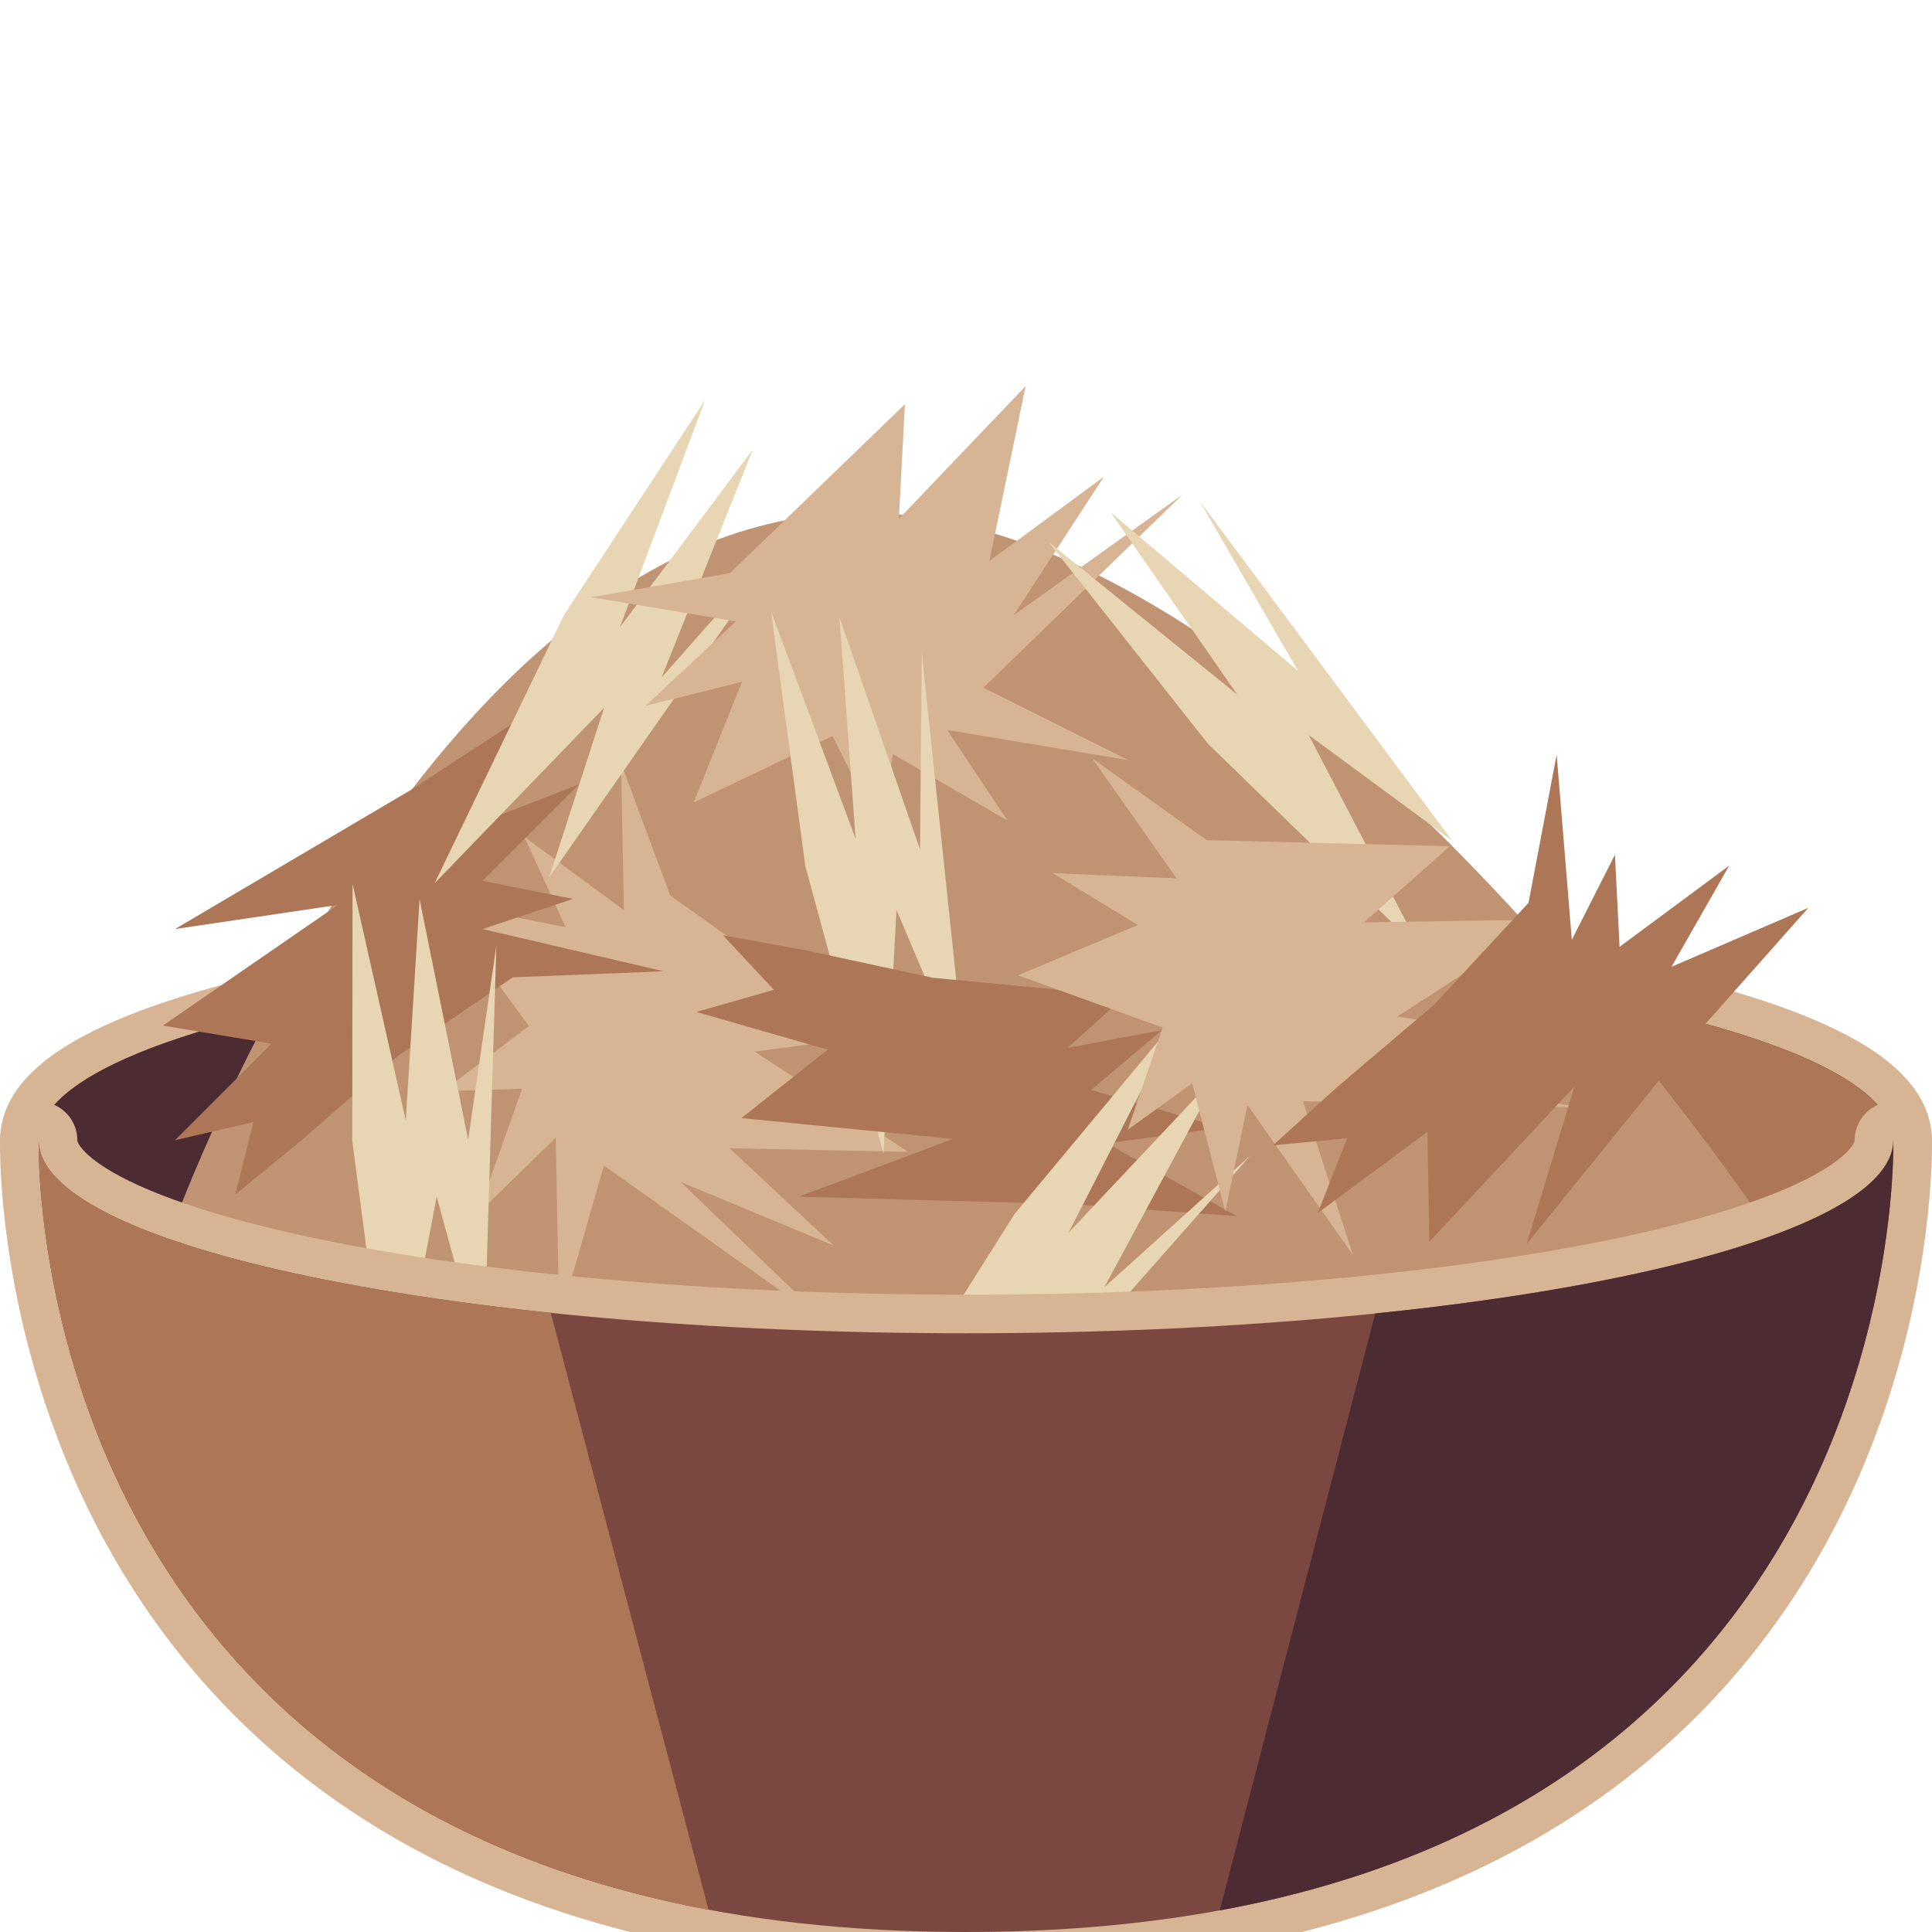
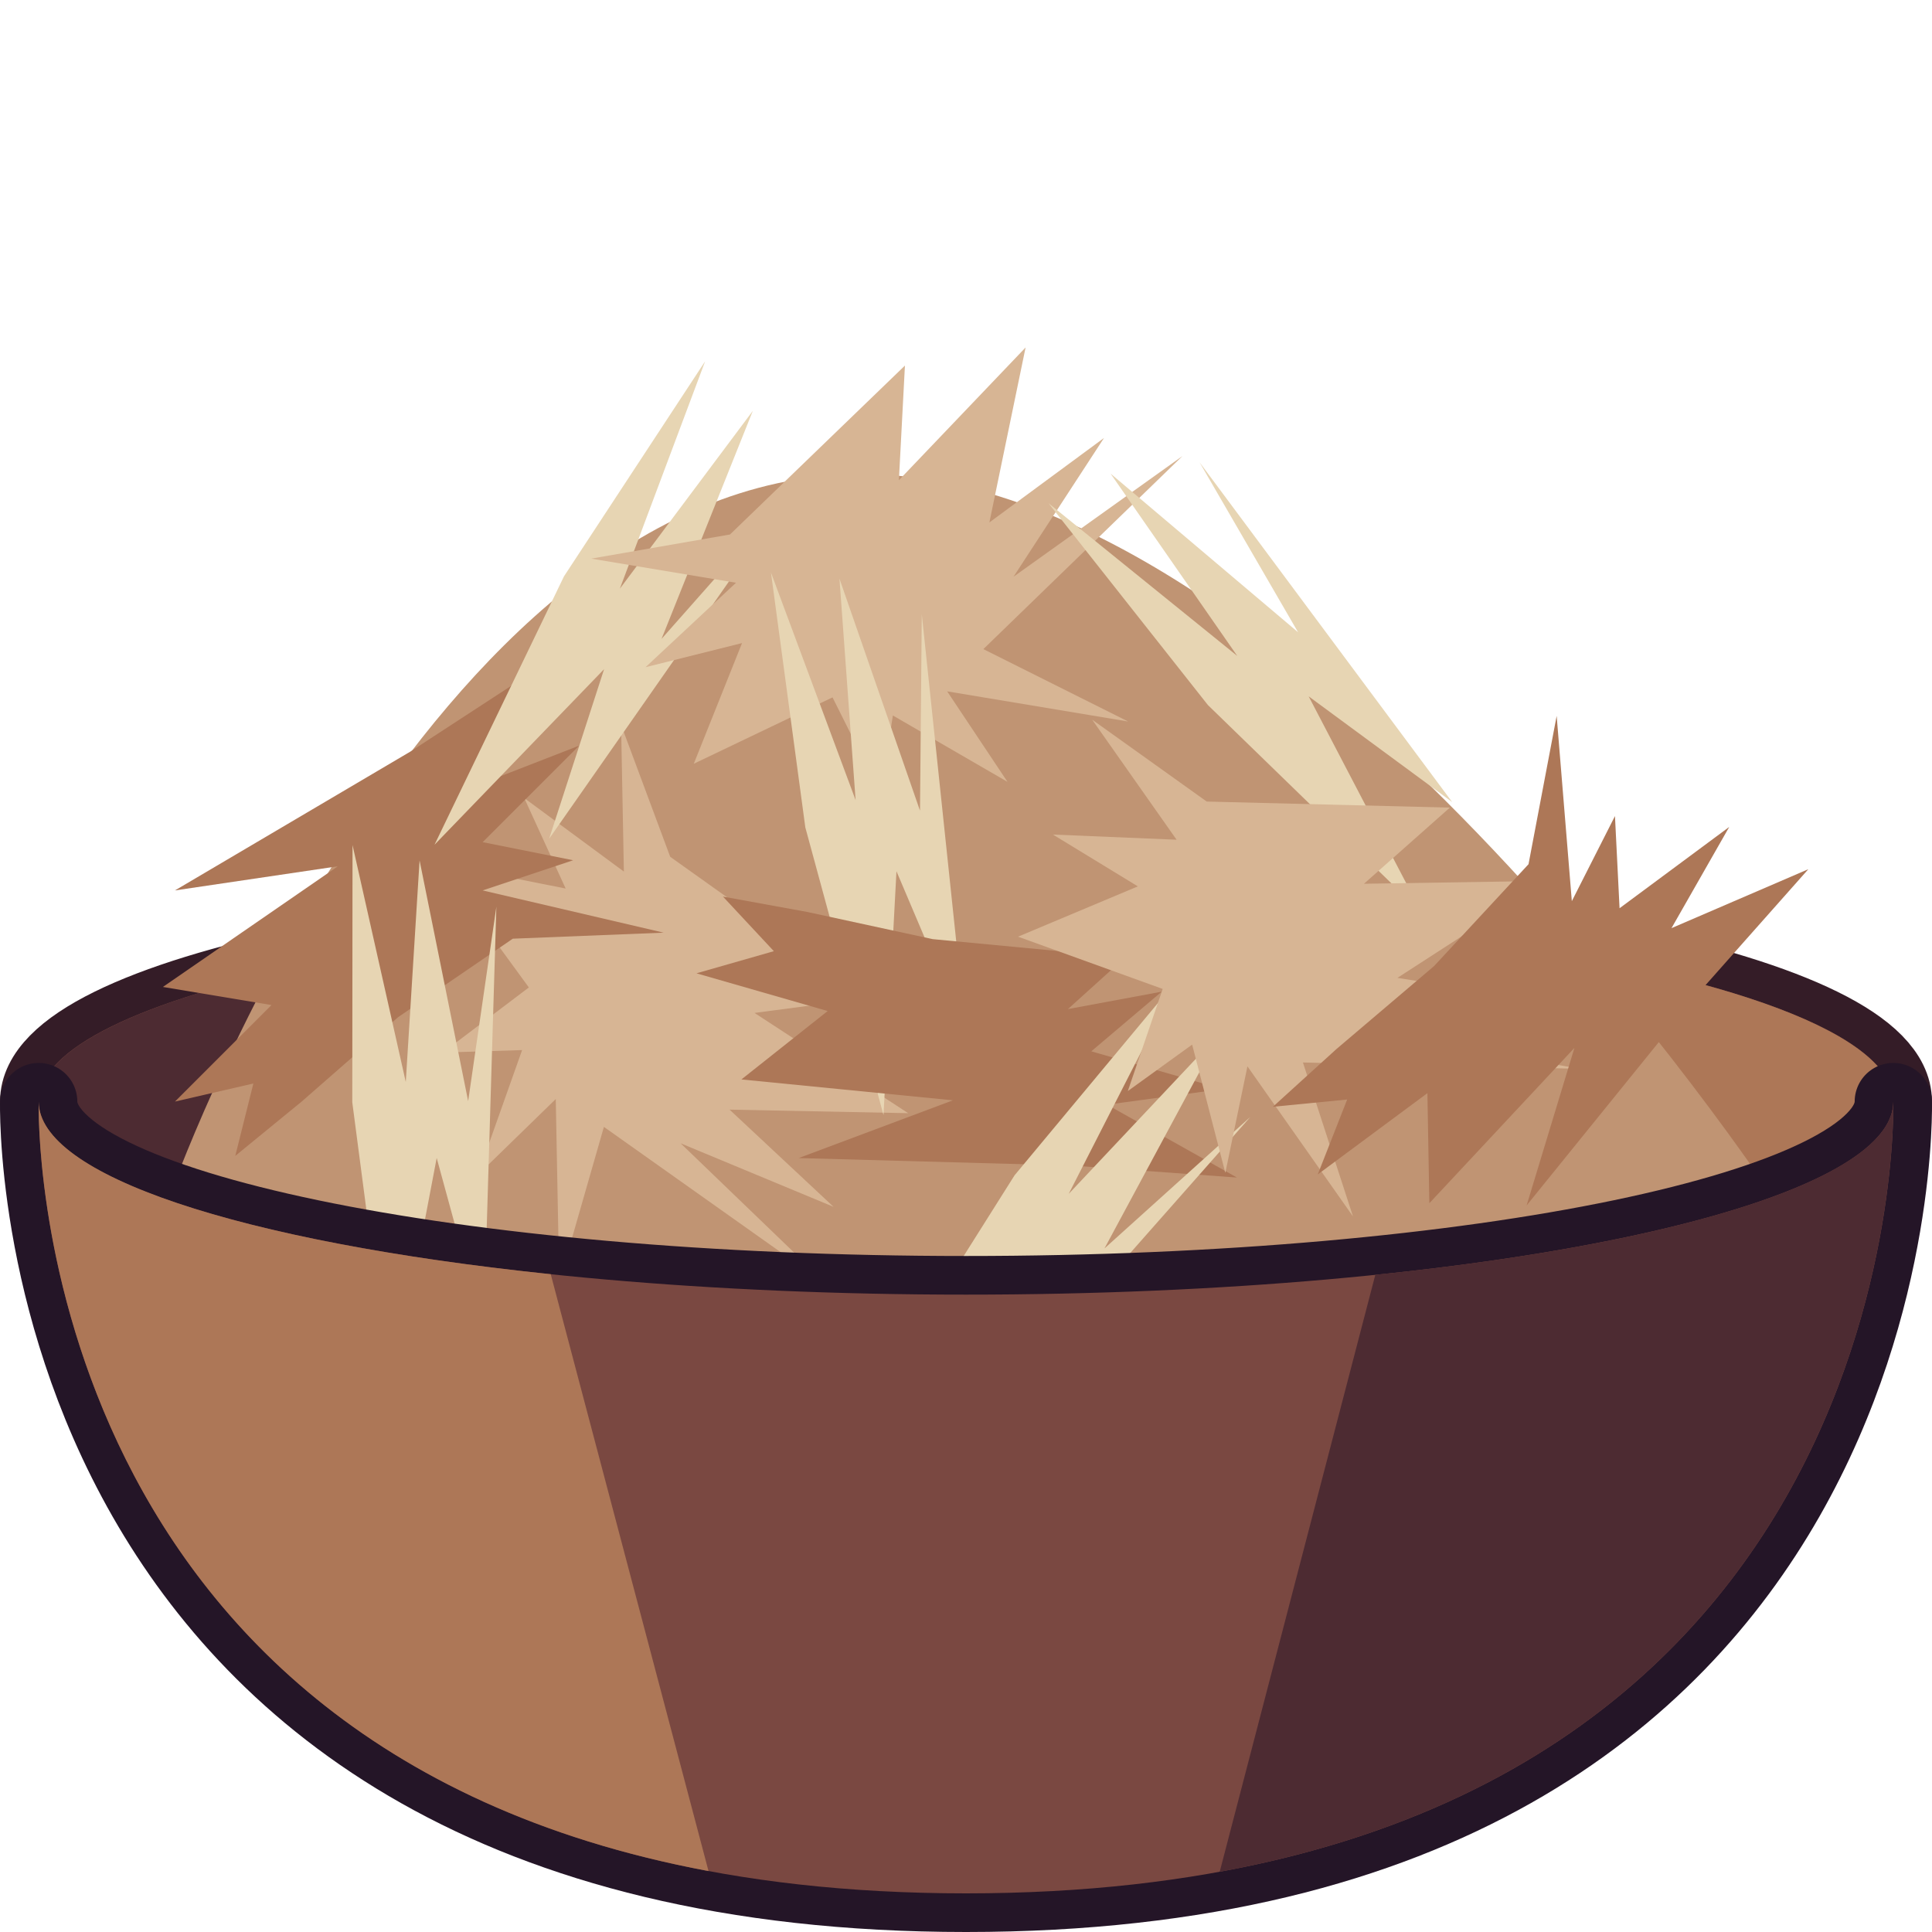
<svg xmlns="http://www.w3.org/2000/svg" width="400" height="400" viewBox="0 0 400 400" version="1.1" id="svg1">
  <defs id="defs1" />
  <g id="layer1">
-     <ellipse style="fill:#7a4841;stroke:#d7b594;stroke-width:16;stroke-linecap:round;stroke-linejoin:round;stroke-dasharray:none;paint-order:markers stroke fill" id="path1" cx="200" cy="236.07" rx="191.991" ry="39.97" />
-     <path id="path4" style="fill:#4d2b32;stroke:none;stroke-width:16;stroke-linecap:round;stroke-linejoin:round;stroke-dasharray:none;paint-order:markers stroke fill" d="M 95.705 202.512 A 191.991 39.97 0 0 0 8.01 236.07 A 191.991 39.97 0 0 0 114.023 271.809 L 95.705 202.512 z " />
-     <path id="path5" style="fill:#ad7757;stroke:none;stroke-width:16;stroke-linecap:round;stroke-linejoin:round;stroke-dasharray:none;paint-order:markers stroke fill" d="M 302.889 202.324 L 284.744 271.936 A 191.991 39.97 0 0 0 391.99 236.07 A 191.991 39.97 0 0 0 302.889 202.324 z " />
-     <path style="display:inline;fill:#c09473;stroke:none;stroke-width:16;stroke-linecap:round;stroke-linejoin:round;stroke-dasharray:none;paint-order:markers stroke fill" d="m 34.973,256.055 c 0,0 52.46,-148.637 142.392,-149.886 89.931,-1.249 189.855,149.886 189.855,149.886 l -93.679,89.931 -174.867,1.249 z" id="path8" />
-     <path style="fill:#d7b594;stroke:none;stroke-width:16;stroke-linecap:round;stroke-linejoin:round;stroke-dasharray:none;paint-order:markers stroke fill" d="m 138.758,185.392 41.014,29.207 -23.559,3.117 31.817,20.756 -36.982,-0.736 21.536,20.129 -31.673,-13.16 30.962,29.809 -46.84,-33.205 -9.247,32.215 -0.72,-37.981 -16.132,15.709 9.163,-25.846 -16.421,0.517 17.818,-13.482 -18.767,-25.727 26.388,5.25 -8.57,-18.732 20.621,15.218 -0.576,-30.385" id="path14" />
-     <path style="fill:#ad7757;stroke:none;stroke-width:16;stroke-linecap:round;stroke-linejoin:round;stroke-dasharray:none;paint-order:markers stroke fill" d="m 84.935,163.625 -48.713,28.728 33.724,-4.996 -36.222,24.981 22.483,3.747 -19.985,19.985 16.238,-3.747 -3.747,14.989 13.74,-11.241 19.985,-17.487 23.732,-16.238 31.226,-1.249 -37.471,-8.743 18.736,-6.245 -18.736,-3.747 19.985,-19.985 -22.483,8.743 16.238,-26.23 z" id="path9" />
-     <path style="fill:#e7d5b3;stroke:none;stroke-width:16;stroke-linecap:round;stroke-linejoin:round;stroke-dasharray:none;paint-order:markers stroke fill" d="m 116.768,127.323 29.224,-44.522 -17.652,47.072 27.524,-36.808 -18.894,47.203 26.936,-30.466 -50.211,71.85 11.376,-35.108 -35.108,36.35" id="path16" />
-     <path style="fill:#d7b594;stroke:none;stroke-width:16;stroke-linecap:round;stroke-linejoin:round;stroke-dasharray:none;paint-order:markers stroke fill" d="m 151.135,118.66 36.222,-34.973 -1.249,23.732 26.23,-27.479 -7.494,36.222 23.732,-17.487 -18.736,28.728 34.973,-24.981 -41.219,39.97 29.977,14.989 -37.471,-6.245 12.49,18.736 -23.732,-13.74 -2.498,16.238 -9.992,-19.985 -28.728,13.74 9.992,-24.981 -19.985,4.996 18.736,-17.487 -29.977,-4.996" id="path12" />
-     <path style="fill:#e7d5b3;stroke:none;stroke-width:16;stroke-linecap:round;stroke-linejoin:round;stroke-dasharray:none;paint-order:markers stroke fill" d="m 166.734,179.308 -7.116,-52.779 17.526,47.119 -3.342,-45.839 16.674,48.032 0.37,-40.664 9.181,87.174 -14.423,-33.97 -2.685,50.465" id="path19" />
-     <path style="fill:#e7d5b3;stroke:none;stroke-width:16;stroke-linecap:round;stroke-linejoin:round;stroke-dasharray:none;paint-order:markers stroke fill" d="m 250.084,153.974 -33.007,-41.795 39.083,31.622 -26.225,-37.745 38.814,32.842 -20.394,-35.183 52.303,70.342 -29.715,-21.887 23.394,44.796" id="path15" />
-     <path style="fill:#ad7757;stroke:none;stroke-width:16;stroke-linecap:round;stroke-linejoin:round;stroke-dasharray:none;paint-order:markers stroke fill" d="m 221.894,249.315 -56.532,-1.551 31.927,-11.957 -43.789,-4.32 17.858,-14.164 -27.162,-7.81 16.022,-4.583 -10.536,-11.3 17.464,3.184 25.953,5.624 28.627,2.717 27.927,-14.026 -28.553,25.793 19.417,-3.607 -14.579,12.35 27.162,7.81 -23.905,3.235 26.907,15.089 z" id="path10" />
-     <path style="fill:#e7d5b3;stroke:none;stroke-width:16;stroke-linecap:round;stroke-linejoin:round;stroke-dasharray:none;paint-order:markers stroke fill" d="m 210.055,251.334 34.065,-40.937 -22.855,44.778 31.505,-33.464 -24.104,44.767 30.204,-27.229 -58.004,65.721 15.268,-33.599 -38.989,32.153" id="path18" />
-     <path style="fill:#e7d5b3;stroke:none;stroke-width:16;stroke-linecap:round;stroke-linejoin:round;stroke-dasharray:none;paint-order:markers stroke fill" d="m 72.935,236.218 0.052,-53.257 11.025,49.049 2.857,-45.872 10.058,49.839 5.84,-40.245 -2.634,87.617 -9.72,-35.602 -9.452,49.645" id="path17" />
-     <path id="path2" style="fill:#7a4841;stroke:#d7b594;stroke-width:16;stroke-linecap:round;stroke-linejoin:round;stroke-dasharray:none;paint-order:markers stroke fill" d="M 8.01 236.07 C 8.01 236.07 3.359 400 200 400 C 396.641 400 391.99 236.07 391.99 236.07 A 191.991 39.97 0 0 1 200 276.039 A 191.991 39.97 0 0 1 8.01 236.07 z " />
-     <path id="path6" style="fill:#ad7757;stroke:none;stroke-width:16;stroke-linecap:round;stroke-linejoin:round;stroke-dasharray:none;paint-order:markers stroke fill" d="M 8.01 236.104 C 7.954 238.494 5.55 369.005 146.689 395.383 L 114.023 271.809 A 191.991 39.97 0 0 1 8.01 236.104 z " />
-     <path id="path7" style="fill:#4d2b32;stroke:none;stroke-width:16;stroke-linecap:round;stroke-linejoin:round;stroke-dasharray:none;paint-order:markers stroke fill" d="M 391.99 236.104 A 191.991 39.97 0 0 1 284.744 271.936 L 252.529 395.527 C 394.456 369.486 392.046 238.504 391.99 236.104 z " />
-     <path style="fill:#d7b594;stroke:none;stroke-width:16;stroke-linecap:round;stroke-linejoin:round;stroke-dasharray:none;paint-order:markers stroke fill" d="m 249.841,173.954 50.335,1.254 -17.781,15.767 37.984,-0.603 -31.061,20.085 29.113,4.631 -33.613,6.818 42.341,7.378 -57.401,-1.306 10.364,31.873 -21.852,-31.074 -4.579,22.047 -6.87,-26.548 -13.319,9.617 7.222,-21.144 -29.95,-10.82 24.807,-10.416 -17.586,-10.728 25.606,1.072 -17.481,-24.859" id="path13" />
-     <path style="fill:#ad7757;stroke:none;stroke-width:16;stroke-linecap:round;stroke-linejoin:round;stroke-dasharray:none;paint-order:markers stroke fill" d="m 351.644,213.618 -35.577,43.961 9.899,-32.624 -30.034,32.157 -0.402,-22.789 -22.705,16.83 6.093,-15.51 -15.377,1.503 13.139,-11.938 20.234,-17.197 19.55,-21.087 5.826,-30.703 3.14,38.35 8.931,-17.614 0.952,19.083 22.705,-16.83 -11.953,20.953 28.332,-12.206 z" id="path11" />
+     <ellipse style="fill:#7a4841;stroke:#341c27;stroke-width:16;stroke-linecap:round;stroke-linejoin:round;stroke-dasharray:none;paint-order:markers stroke fill" id="path1" cx="200" cy="228.07" rx="191.991" ry="39.97" />
+     <path id="path4" style="fill:#4d2b32;stroke:none;stroke-width:16;stroke-linecap:round;stroke-linejoin:round;stroke-dasharray:none;paint-order:markers stroke fill" d="M 95.705,194.512 A 191.991,39.97 0 0 0 8.01,228.07 191.991,39.97 0 0 0 114.023,263.809 Z" />
+     <path id="path5" style="fill:#ad7757;stroke:none;stroke-width:16;stroke-linecap:round;stroke-linejoin:round;stroke-dasharray:none;paint-order:markers stroke fill" d="m 302.889,194.324 -18.145,69.611 a 191.991,39.97 0 0 0 107.246,-35.865 191.991,39.97 0 0 0 -89.102,-33.746 z" />
+     <path style="display:inline;fill:#c09473;stroke:none;stroke-width:16;stroke-linecap:round;stroke-linejoin:round;stroke-dasharray:none;paint-order:markers stroke fill" d="m 34.973,248.055 c 0,0 52.46,-148.637 142.392,-149.886 89.931,-1.249 189.855,149.886 189.855,149.886 l -93.679,89.931 -174.867,1.249 z" id="path8" />
+     <path style="fill:#d7b594;stroke:none;stroke-width:16;stroke-linecap:round;stroke-linejoin:round;stroke-dasharray:none;paint-order:markers stroke fill" d="m 138.758,177.392 41.014,29.207 -23.559,3.117 31.817,20.756 -36.982,-0.736 21.536,20.129 -31.673,-13.16 30.962,29.809 -46.84,-33.205 -9.247,32.215 -0.72,-37.981 -16.132,15.709 9.163,-25.846 -16.421,0.517 17.818,-13.482 -18.767,-25.727 26.388,5.25 -8.57,-18.732 20.621,15.218 -0.576,-30.385" id="path14" />
+     <path style="fill:#ad7757;stroke:none;stroke-width:16;stroke-linecap:round;stroke-linejoin:round;stroke-dasharray:none;paint-order:markers stroke fill" d="m 84.935,155.625 -48.713,28.728 33.724,-4.996 -36.222,24.981 22.483,3.747 -19.985,19.985 16.238,-3.747 -3.747,14.989 13.74,-11.241 19.985,-17.487 23.732,-16.238 31.226,-1.249 -37.471,-8.743 18.736,-6.245 -18.736,-3.747 19.985,-19.985 -22.483,8.743 16.238,-26.23 z" id="path9" />
+     <path style="fill:#e7d5b3;stroke:none;stroke-width:16;stroke-linecap:round;stroke-linejoin:round;stroke-dasharray:none;paint-order:markers stroke fill" d="m 116.768,119.323 29.224,-44.522 -17.652,47.072 27.524,-36.808 -18.894,47.203 26.936,-30.466 -50.211,71.85 11.376,-35.108 -35.108,36.35" id="path16" />
+     <path style="fill:#d7b594;stroke:none;stroke-width:16;stroke-linecap:round;stroke-linejoin:round;stroke-dasharray:none;paint-order:markers stroke fill" d="m 151.135,110.66 36.222,-34.973 -1.249,23.732 26.23,-27.479 -7.494,36.222 23.732,-17.487 -18.736,28.728 34.973,-24.981 -41.219,39.97 29.977,14.989 -37.471,-6.245 12.49,18.736 -23.732,-13.74 -2.498,16.238 -9.992,-19.985 -28.728,13.74 9.992,-24.981 -19.985,4.996 18.736,-17.487 -29.977,-4.996" id="path12" />
+     <path style="fill:#e7d5b3;stroke:none;stroke-width:16;stroke-linecap:round;stroke-linejoin:round;stroke-dasharray:none;paint-order:markers stroke fill" d="m 166.734,171.308 -7.116,-52.779 17.526,47.119 -3.342,-45.839 16.674,48.032 0.37,-40.664 9.181,87.174 -14.423,-33.97 -2.685,50.465" id="path19" />
+     <path style="fill:#e7d5b3;stroke:none;stroke-width:16;stroke-linecap:round;stroke-linejoin:round;stroke-dasharray:none;paint-order:markers stroke fill" d="m 250.084,145.974 -33.007,-41.795 39.083,31.622 -26.225,-37.745 38.814,32.842 -20.394,-35.183 52.303,70.342 -29.715,-21.887 23.394,44.796" id="path15" />
+     <path style="fill:#ad7757;stroke:none;stroke-width:16;stroke-linecap:round;stroke-linejoin:round;stroke-dasharray:none;paint-order:markers stroke fill" d="m 221.894,241.315 -56.532,-1.551 31.927,-11.957 -43.789,-4.32 17.858,-14.164 -27.162,-7.81 16.022,-4.583 -10.536,-11.3 17.464,3.184 25.953,5.624 28.627,2.717 27.927,-14.026 -28.553,25.793 19.417,-3.607 -14.579,12.35 27.162,7.81 -23.905,3.235 26.907,15.089 z" id="path10" />
+     <path style="fill:#e7d5b3;stroke:none;stroke-width:16;stroke-linecap:round;stroke-linejoin:round;stroke-dasharray:none;paint-order:markers stroke fill" d="m 210.055,243.334 34.065,-40.937 -22.855,44.778 31.505,-33.464 -24.104,44.767 30.204,-27.229 -58.004,65.721 15.268,-33.599 -38.989,32.153" id="path18" />
+     <path style="fill:#e7d5b3;stroke:none;stroke-width:16;stroke-linecap:round;stroke-linejoin:round;stroke-dasharray:none;paint-order:markers stroke fill" d="m 72.935,228.218 0.052,-53.257 11.025,49.049 2.857,-45.872 10.058,49.839 5.84,-40.245 -2.634,87.617 -9.72,-35.602 -9.452,49.645" id="path17" />
+     <path id="path2" style="fill:#7a4841;stroke:#241527;stroke-width:16;stroke-linecap:round;stroke-linejoin:round;stroke-dasharray:none;paint-order:markers stroke fill" d="M 8.01,228.07 C 8.01,228.07 3.359,392 200,392 396.641,392 391.99,228.07 391.99,228.07 A 191.991,39.97 0 0 1 200,268.039 191.991,39.97 0 0 1 8.01,228.07 Z" />
+     <path id="path6" style="fill:#ad7757;stroke:none;stroke-width:16;stroke-linecap:round;stroke-linejoin:round;stroke-dasharray:none;paint-order:markers stroke fill" d="m 8.01,228.104 c -0.056,2.39 -2.46,132.901 138.68,159.279 L 114.023,263.809 A 191.991,39.97 0 0 1 8.01,228.104 Z" />
+     <path id="path7" style="fill:#4d2b32;stroke:none;stroke-width:16;stroke-linecap:round;stroke-linejoin:round;stroke-dasharray:none;paint-order:markers stroke fill" d="M 391.99,228.104 A 191.991,39.97 0 0 1 284.744,263.936 L 252.529,387.527 C 394.456,361.486 392.046,230.504 391.99,228.104 Z" />
+     <path style="fill:#d7b594;stroke:none;stroke-width:16;stroke-linecap:round;stroke-linejoin:round;stroke-dasharray:none;paint-order:markers stroke fill" d="m 249.841,165.954 50.335,1.254 -17.781,15.767 37.984,-0.603 -31.061,20.085 29.113,4.631 -33.613,6.818 42.341,7.378 -57.401,-1.306 10.364,31.873 -21.852,-31.074 -4.579,22.047 -6.87,-26.548 -13.319,9.617 7.222,-21.144 -29.95,-10.82 24.807,-10.416 -17.586,-10.728 25.606,1.072 -17.481,-24.859" id="path13" />
+     <path style="fill:#ad7757;stroke:none;stroke-width:16;stroke-linecap:round;stroke-linejoin:round;stroke-dasharray:none;paint-order:markers stroke fill" d="m 351.644,205.618 -35.577,43.961 9.899,-32.624 -30.034,32.157 -0.402,-22.789 -22.705,16.83 6.093,-15.51 -15.377,1.503 13.139,-11.938 20.234,-17.197 19.55,-21.087 5.826,-30.703 3.14,38.35 8.931,-17.614 0.952,19.083 22.705,-16.83 -11.953,20.953 28.332,-12.206 z" id="path11" />
  </g>
</svg>
